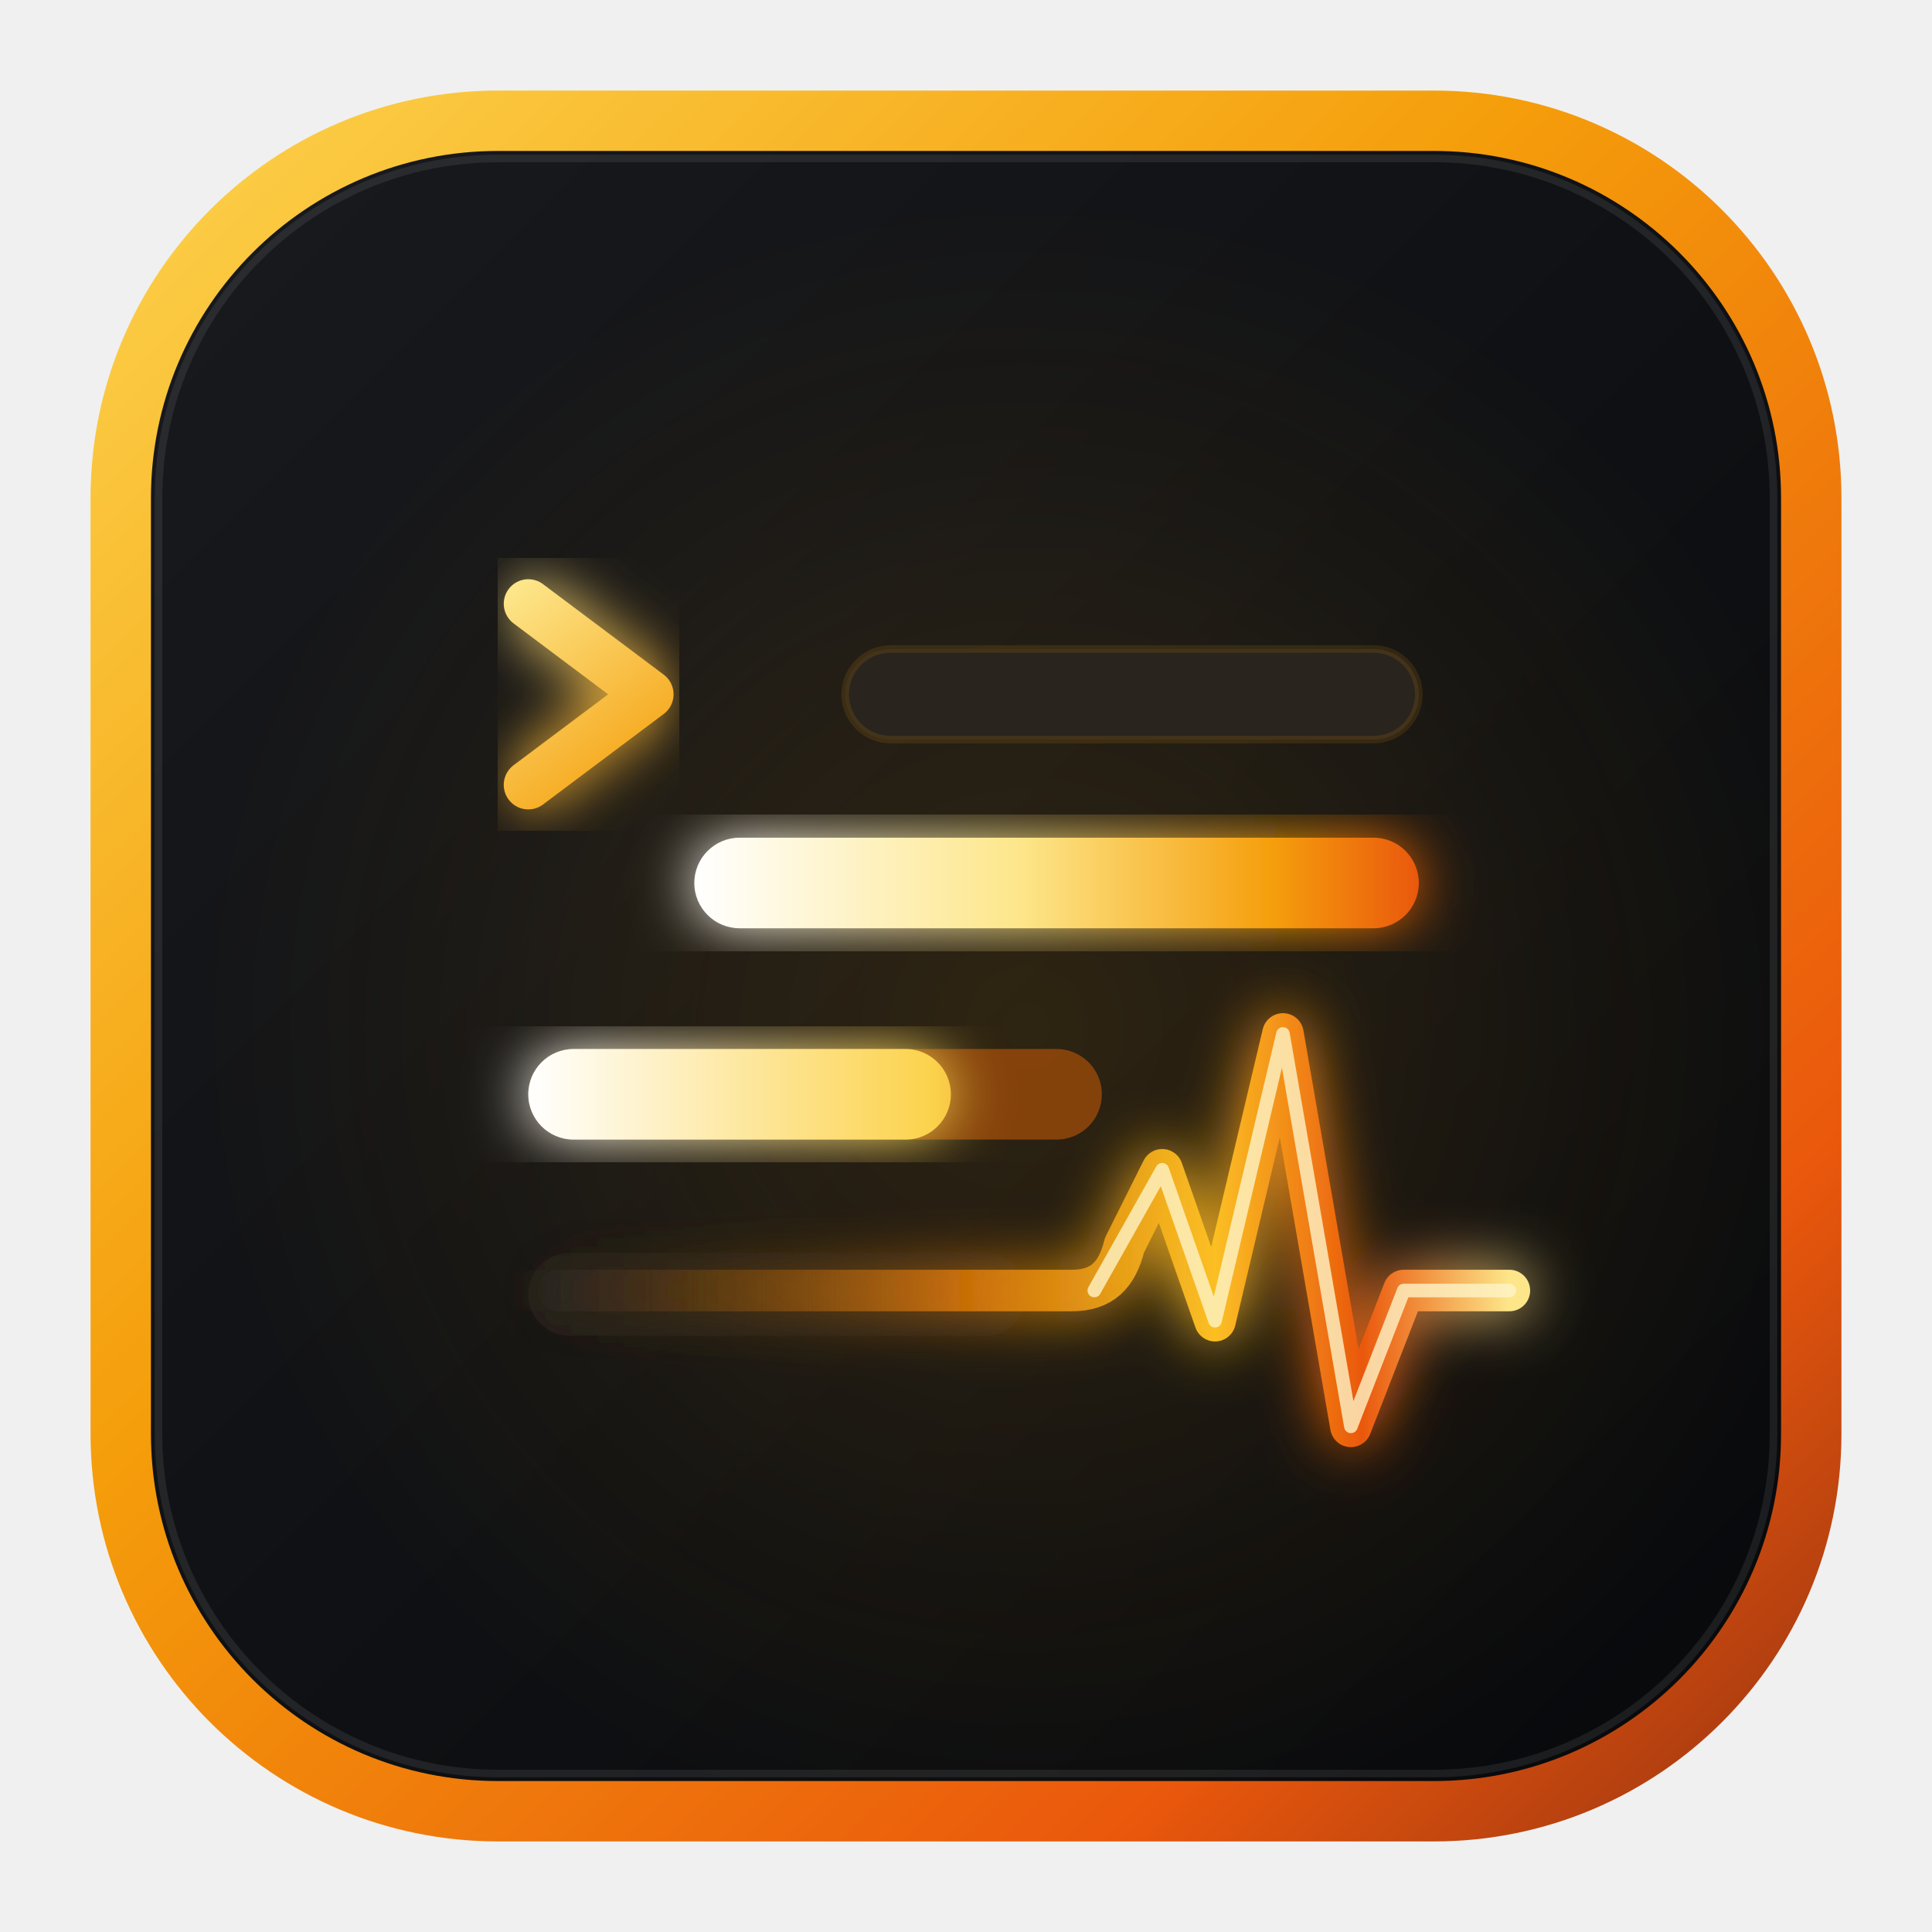
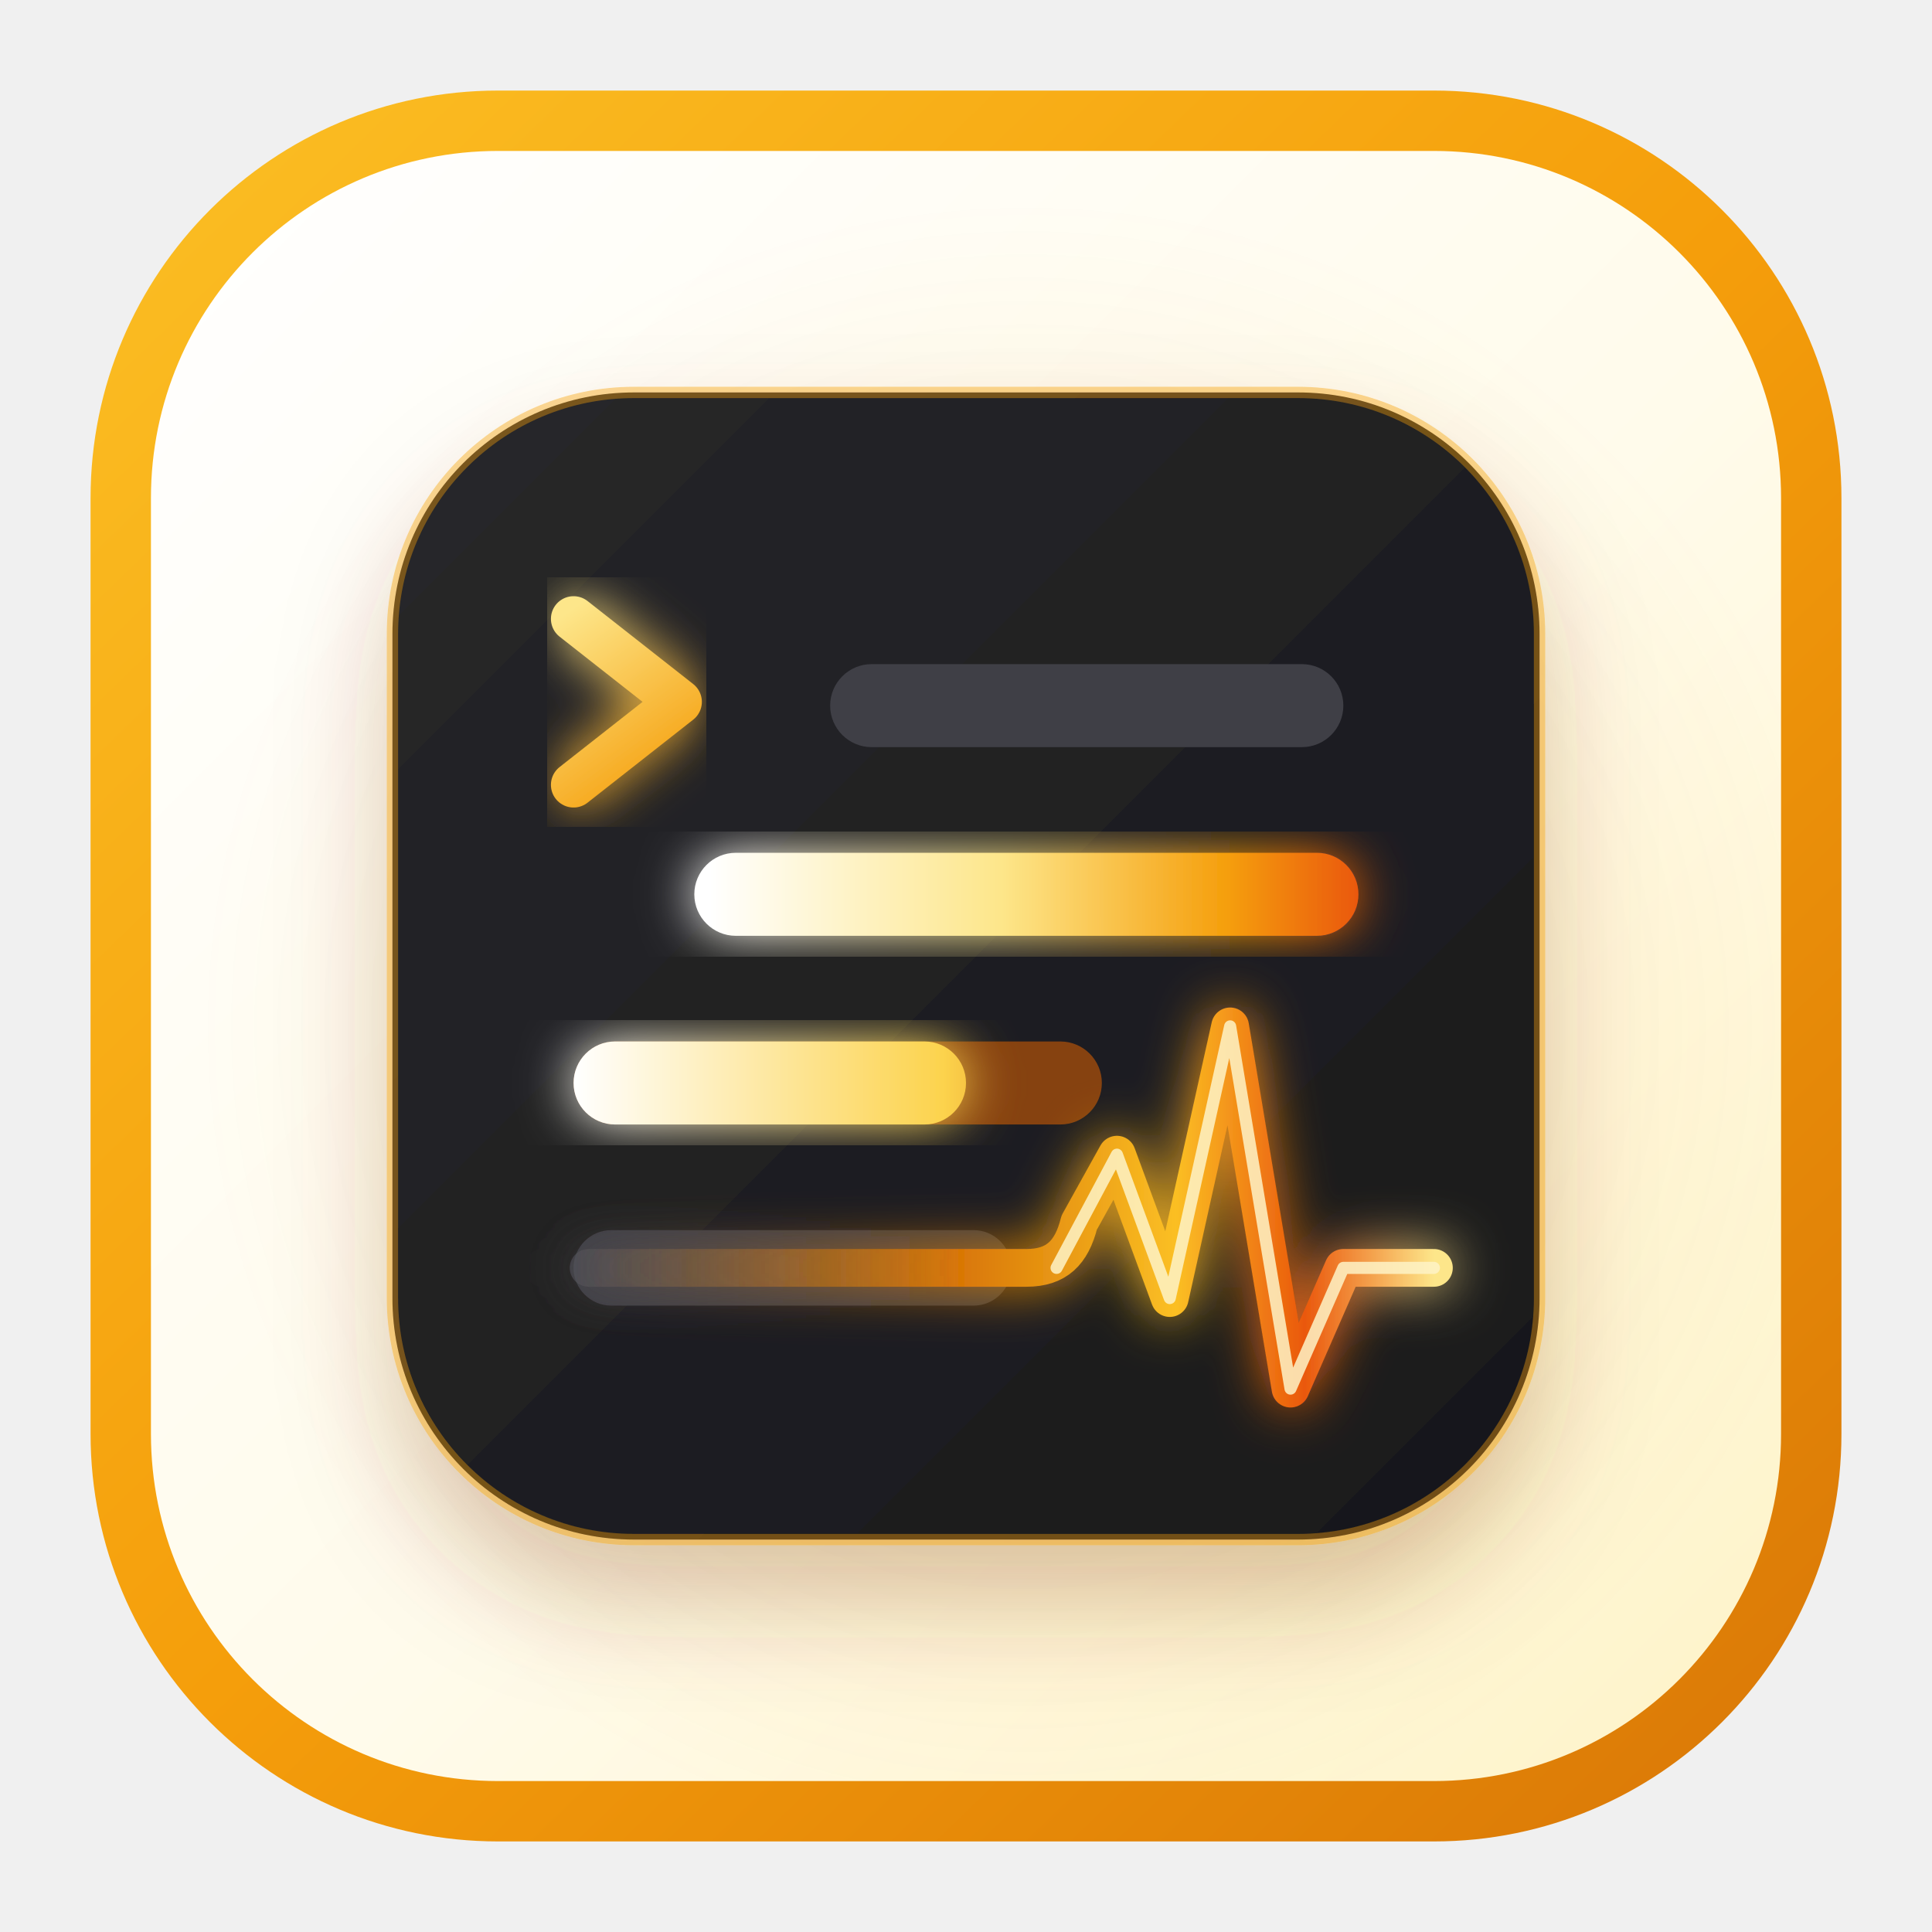
<svg xmlns="http://www.w3.org/2000/svg" viewBox="0 0 256 256" width="256" height="256" fill="none">
  <defs>
    <linearGradient id="amberRimGrad" x1="16" y1="12" x2="240" y2="244" gradientUnits="userSpaceOnUse">
-       <stop offset="0%" stop-color="#FCD34D" />
-       <stop offset="40%" stop-color="#F59E0B" />
-       <stop offset="80%" stop-color="#EA580C" />
-       <stop offset="100%" stop-color="#9A3412" />
+       <stop offset="0%" stop-color="#FBBF24" />
+       <stop offset="50%" stop-color="#F59E0B" />
+       <stop offset="100%" stop-color="#D97706" />
    </linearGradient>
    <linearGradient id="bgGrad" x1="20" y1="20" x2="236" y2="236" gradientUnits="userSpaceOnUse">
-       <stop offset="0%" stop-color="#191A1D" />
-       <stop offset="55%" stop-color="#0E1013" />
-       <stop offset="100%" stop-color="#08090B" />
+       <stop offset="0%" stop-color="#FFFFFF" />
+       <stop offset="55%" stop-color="#FFFBEB" />
+       <stop offset="100%" stop-color="#FEF3C7" />
    </linearGradient>
    <radialGradient id="ambientAmber" cx="136" cy="136" r="110" gradientUnits="userSpaceOnUse">
      <stop offset="0%" stop-color="#F59E0B" stop-opacity="0.14" />
      <stop offset="100%" stop-color="#F59E0B" stop-opacity="0" />
    </radialGradient>
-     <linearGradient id="chevronGrad" x1="68" y1="78" x2="88" y2="104" gradientUnits="userSpaceOnUse">
+     <linearGradient id="cardFill" x1="52" y1="52" x2="204" y2="204" gradientUnits="userSpaceOnUse">
+       <stop offset="0%" stop-color="#27272A" />
+       <stop offset="100%" stop-color="#18181B" />
+     </linearGradient>
+     <linearGradient id="chevronGrad" x1="74" y1="82" x2="90" y2="104" gradientUnits="userSpaceOnUse">
      <stop offset="0%" stop-color="#FDE68A" />
      <stop offset="100%" stop-color="#F59E0B" />
    </linearGradient>
-     <linearGradient id="bar1Grad" x1="92" y1="117" x2="188" y2="117" gradientUnits="userSpaceOnUse">
+     <linearGradient id="bar1Grad" x1="94" y1="118" x2="180" y2="118" gradientUnits="userSpaceOnUse">
      <stop offset="0%" stop-color="#FFFFFF" />
      <stop offset="45%" stop-color="#FDE68A" />
      <stop offset="80%" stop-color="#F59E0B" />
      <stop offset="100%" stop-color="#EA580C" />
    </linearGradient>
-     <linearGradient id="bar2Grad" x1="70" y1="145" x2="146" y2="145" gradientUnits="userSpaceOnUse">
+     <linearGradient id="bar2Grad" x1="76" y1="144" x2="146" y2="144" gradientUnits="userSpaceOnUse">
      <stop offset="0%" stop-color="#FFFFFF" />
      <stop offset="70%" stop-color="#FCD34D" />
      <stop offset="100%" stop-color="#D97706" />
    </linearGradient>
-     <linearGradient id="pulseWaveGrad" x1="70" y1="168" x2="200" y2="168" gradientUnits="userSpaceOnUse">
-       <stop offset="0%" stop-color="#27221D" stop-opacity="0.4" />
-       <stop offset="45%" stop-color="#D97706" stop-opacity="0.85" />
+     <linearGradient id="pulseWaveGrad" x1="76" y1="168" x2="190" y2="168" gradientUnits="userSpaceOnUse">
+       <stop offset="0%" stop-color="#52525B" stop-opacity="0.6" />
+       <stop offset="45%" stop-color="#D97706" />
      <stop offset="70%" stop-color="#FBBF24" />
      <stop offset="85%" stop-color="#EA580C" />
      <stop offset="100%" stop-color="#FDE68A" />
    </linearGradient>
    <filter id="amberGlow" x="-25%" y="-25%" width="150%" height="150%">
-       <feGaussianBlur stdDeviation="4" result="blur" />
+       <feGaussianBlur stdDeviation="3.5" result="blur" />
      <feMerge>
        <feMergeNode in="blur" />
        <feMergeNode in="SourceGraphic" />
      </feMerge>
    </filter>
+     <filter id="cardShadow" x="-15%" y="-15%" width="130%" height="130%">
+       <feDropShadow dx="0" dy="8" stdDeviation="7" flood-color="#78350F" flood-opacity="0.26" />
+     </filter>
  </defs>
  <rect x="12" y="12" width="232" height="232" rx="54" fill="url(#amberRimGrad)" />
  <rect x="20" y="20" width="216" height="216" rx="46" fill="url(#bgGrad)" />
  <rect x="20" y="20" width="216" height="216" rx="46" fill="url(#ambientAmber)" />
-   <rect x="21" y="21" width="214" height="214" rx="45" stroke="#FFFFFF" stroke-opacity="0.08" stroke-width="1" />
-   <path d="M70 80L86 92L70 104" stroke="url(#chevronGrad)" stroke-width="6.5" stroke-linecap="round" stroke-linejoin="round" filter="url(#amberGlow)" />
-   <rect x="112" y="86" width="76" height="12" rx="6" fill="#2A241E" stroke="#F59E0B" stroke-opacity="0.12" stroke-width="1" />
-   <rect x="92" y="111" width="96" height="12" rx="6" fill="url(#bar1Grad)" filter="url(#amberGlow)" />
-   <rect x="70" y="139" width="76" height="12" rx="6" fill="#B45309" fill-opacity="0.65" />
-   <rect x="70" y="139" width="56" height="12" rx="6" fill="url(#bar2Grad)" filter="url(#amberGlow)" />
-   <rect x="70" y="166" width="66" height="11" rx="5.5" fill="#24201C" />
-   <path d="M74 171H142C146 171 148 169 149 165L154 155L161 175L170 137L179 189L186 171H200" stroke="url(#pulseWaveGrad)" stroke-width="5.5" stroke-linecap="round" stroke-linejoin="round" filter="url(#amberGlow)" />
-   <path d="M145 171L154 155L161 175L170 137L179 189L186 171H200" stroke="#FEF3C7" stroke-width="1.8" stroke-linecap="round" stroke-linejoin="round" stroke-opacity="0.8" />
+   <g filter="url(#cardShadow)">
+     <rect x="52" y="52" width="152" height="152" rx="32" fill="url(#cardFill)" stroke="#F59E0B" stroke-opacity="0.4" stroke-width="1.5" />
+   </g>
+   <path d="M76 82L90 93L76 104" stroke="url(#chevronGrad)" stroke-width="6" stroke-linecap="round" stroke-linejoin="round" filter="url(#amberGlow)" />
+   <rect x="110" y="88" width="68" height="11" rx="5.5" fill="#3F3F46" />
+   <rect x="92" y="113" width="88" height="11" rx="5.5" fill="url(#bar1Grad)" filter="url(#amberGlow)" />
+   <rect x="76" y="138" width="70" height="11" rx="5.5" fill="#B45309" fill-opacity="0.7" />
+   <rect x="76" y="138" width="52" height="11" rx="5.5" fill="url(#bar2Grad)" filter="url(#amberGlow)" />
+   <rect x="76" y="163" width="58" height="10" rx="5" fill="#3F3F46" />
+   <path d="M78 168H136C140 168 142 166 143 162L148 153L155 172L163 136L171 184L178 168H190" stroke="url(#pulseWaveGrad)" stroke-width="5" stroke-linecap="round" stroke-linejoin="round" filter="url(#amberGlow)" />
+   <path d="M140 168L148 153L155 172L163 136L171 184L178 168H190" stroke="#FEF3C7" stroke-width="1.6" stroke-linecap="round" stroke-linejoin="round" stroke-opacity="0.85" />
</svg>
